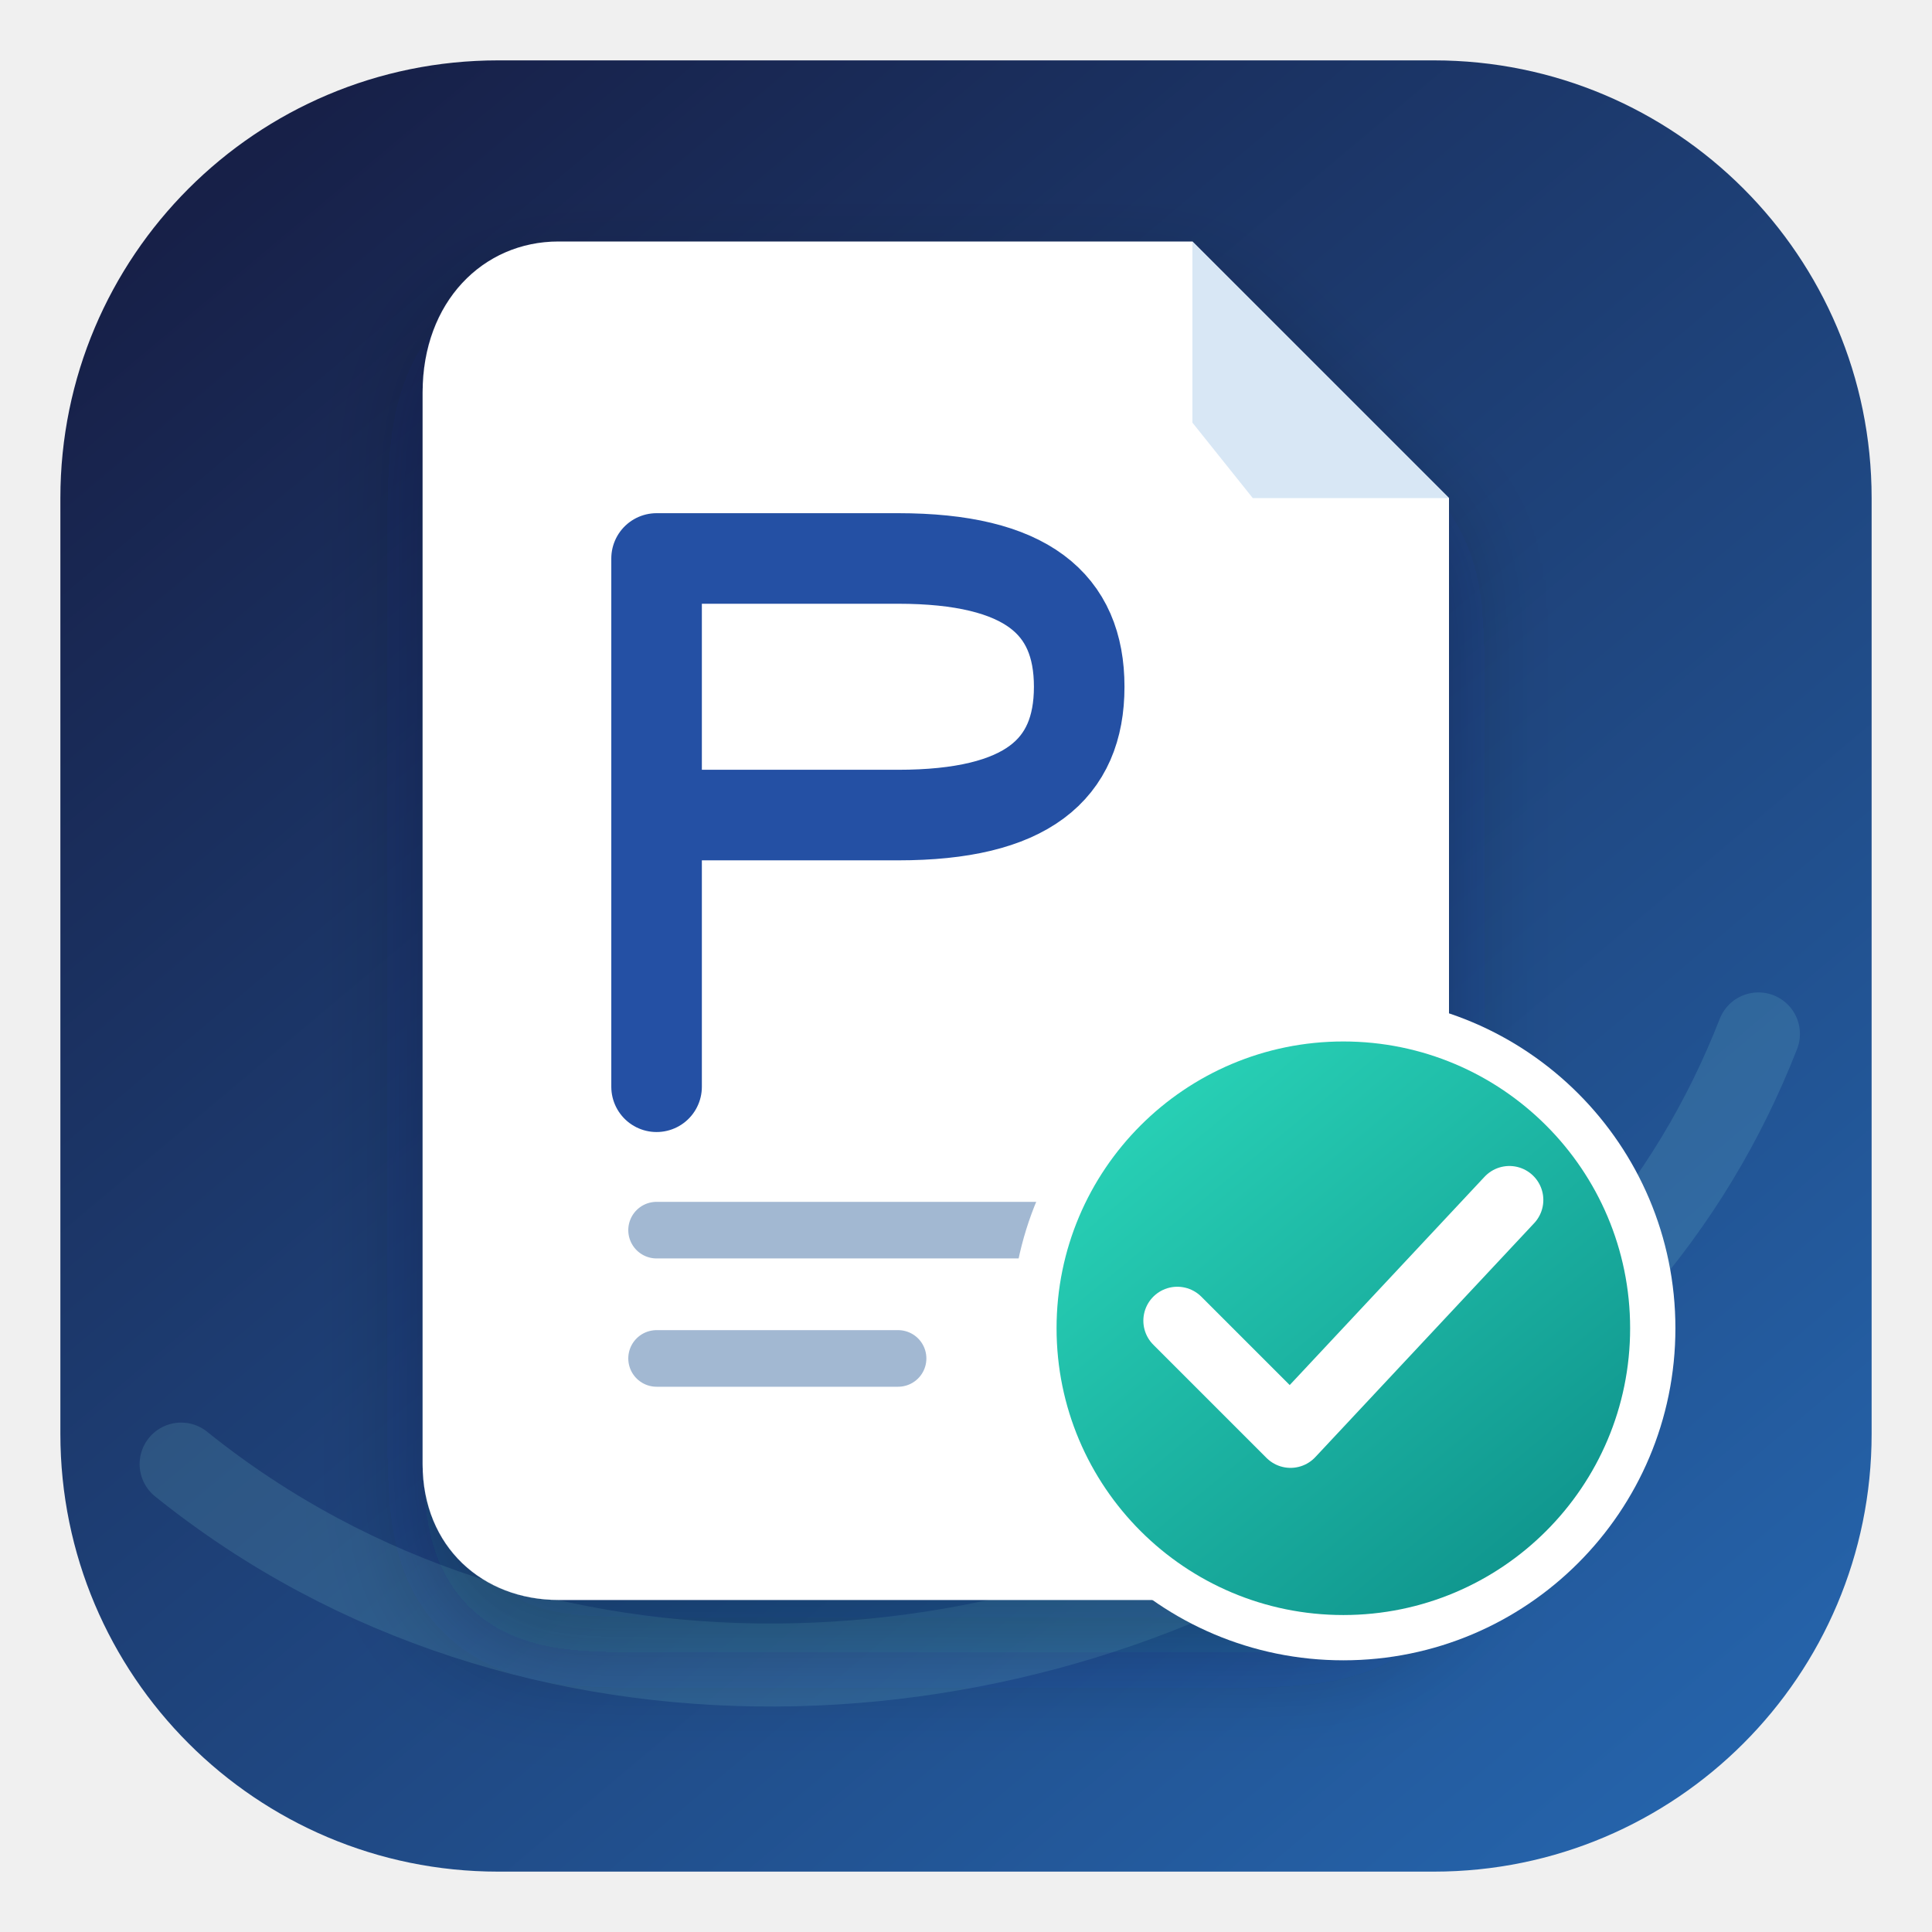
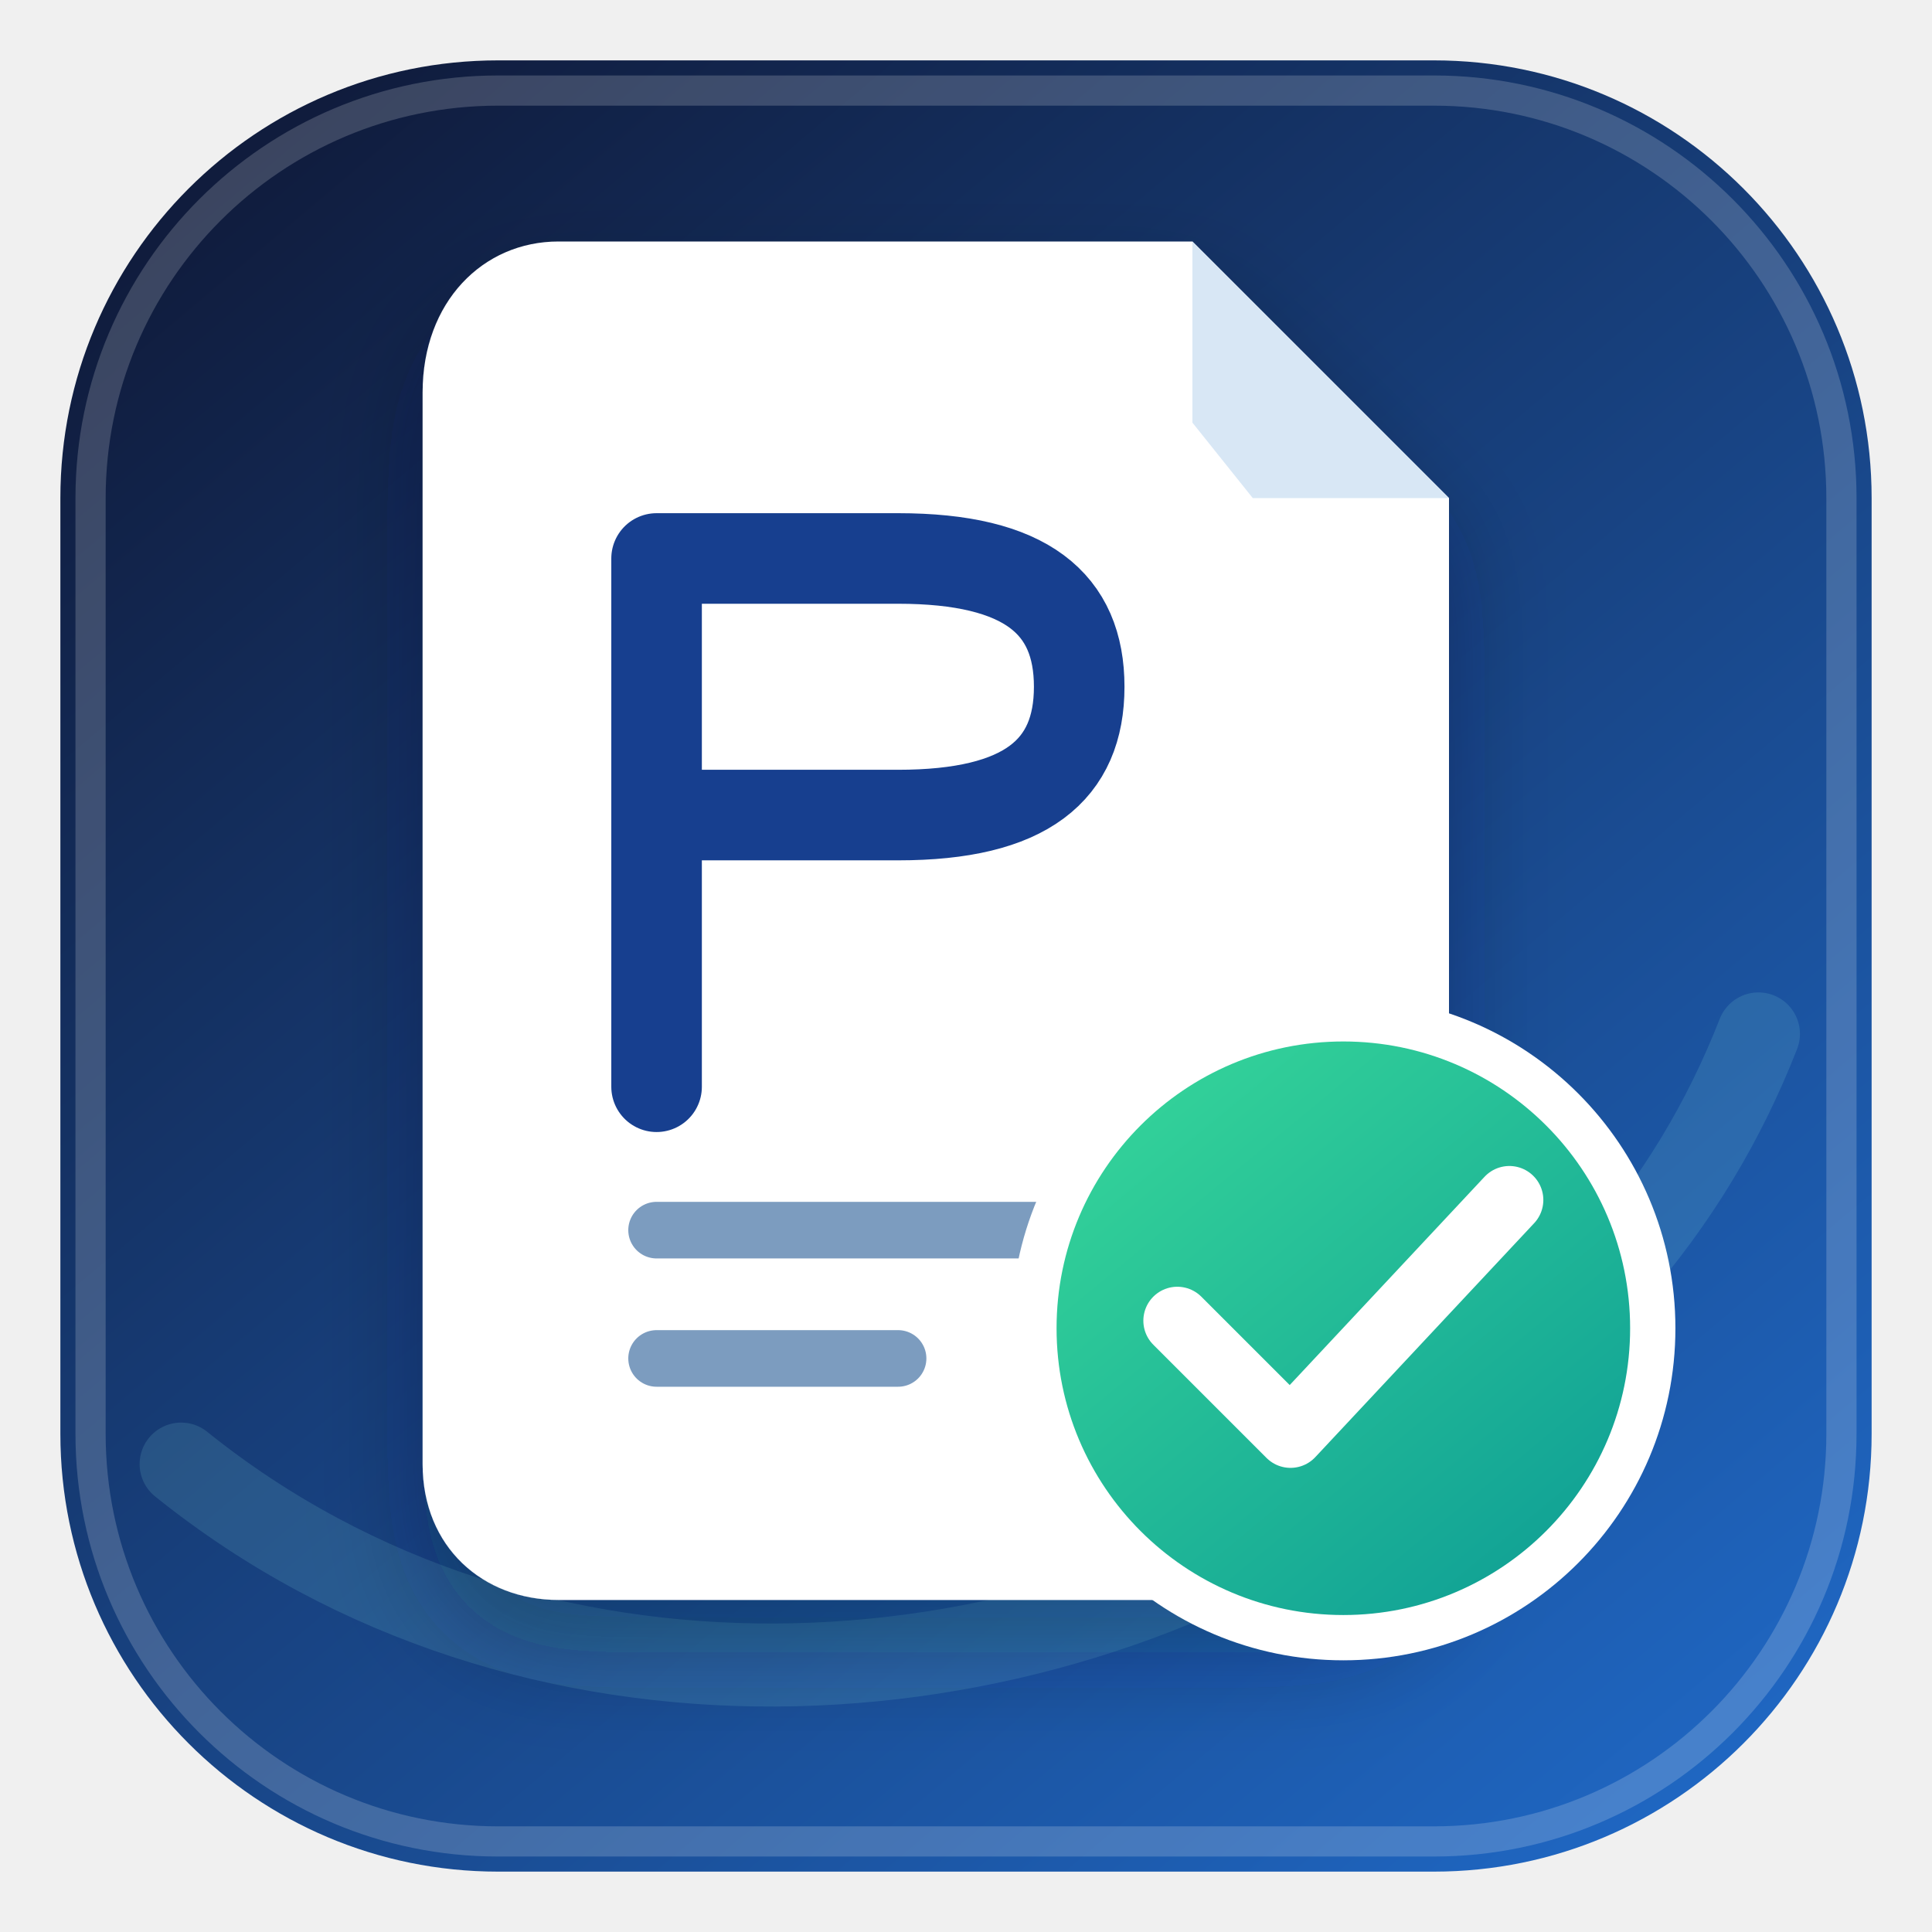
<svg xmlns="http://www.w3.org/2000/svg" width="512" height="512" viewBox="0 0 512 512" role="img" aria-labelledby="title description">
  <defs>
    <linearGradient id="background" x1="70" y1="40" x2="440" y2="480" gradientUnits="userSpaceOnUse">
-       <stop offset="0" stop-color="#172048" />
-       <stop offset="1" stop-color="#2563AA" />
+       <stop offset="0" stop-color="#101C3D" />
+       <stop offset="1" stop-color="#1F66C1" />
    </linearGradient>
    <linearGradient id="completion" x1="300" y1="286" x2="414" y2="424" gradientUnits="userSpaceOnUse">
-       <stop offset="0" stop-color="#29D3B7" />
-       <stop offset="1" stop-color="#0E918B" />
+       <stop offset="0" stop-color="#34D399" />
+       <stop offset="1" stop-color="#0F9F95" />
    </linearGradient>
    <radialGradient id="glow" cx="0" cy="0" r="1" gradientTransform="translate(426 66) rotate(135) scale(240)">
      <stop offset="0" stop-color="#46DCD2" stop-opacity="0.22" />
      <stop offset="1" stop-color="#46DCD2" stop-opacity="0" />
    </radialGradient>
    <filter id="shadow" x="80" y="40" width="360" height="440" filterUnits="userSpaceOnUse" color-interpolation-filters="sRGB">
      <feDropShadow dx="0" dy="14" stdDeviation="14" flood-color="#07142C" flood-opacity="0.30" />
    </filter>
  </defs>
  <rect x="16" y="16" width="480" height="480" rx="116" fill="url(#background)" />
  <rect x="16" y="16" width="480" height="480" rx="116" fill="url(#glow)" />
  <path d="M48 388C140 462 272 454 360 394C416 358 448 320 466 274" fill="none" stroke="#85E1E0" stroke-opacity="0.15" stroke-width="22" stroke-linecap="round" />
+   <rect x="24" y="24" width="464" height="464" rx="108" fill="none" stroke="#FFFFFF" stroke-opacity="0.18" stroke-width="8" />
  <g filter="url(#shadow)">
    <path d="M148 64H316L384 132V388C384 410 370 424 346 424H148C128 424 112 410 112 388V104C112 80 128 64 148 64Z" fill="#FFFFFF" />
    <path d="M316 64V112L332 132H384L316 64Z" fill="#D8E7F5" />
  </g>
-   <path d="M174 288V148H238C272 148 286 160 286 182C286 204 272 216 238 216H174" fill="none" stroke="#2450A4" stroke-width="24" stroke-linecap="round" stroke-linejoin="round" />
-   <path d="M174 326H278M174 360H238" fill="none" stroke="#A2B8D2" stroke-width="15" stroke-linecap="round" />
+   <path d="M174 288V148H238C272 148 286 160 286 182C286 204 272 216 238 216H174" fill="none" stroke="#173F8F" stroke-width="24" stroke-linecap="round" stroke-linejoin="round" />
+   <path d="M174 326H278M174 360H238" fill="none" stroke="#7C9CBF" stroke-width="15" stroke-linecap="round" />
  <circle cx="356" cy="352" r="88" fill="#FFFFFF" />
  <circle cx="356" cy="352" r="76" fill="url(#completion)" />
  <path d="M312 350L342 380L400 318" fill="none" stroke="#FFFFFF" stroke-width="18" stroke-linecap="round" stroke-linejoin="round" />
</svg>
